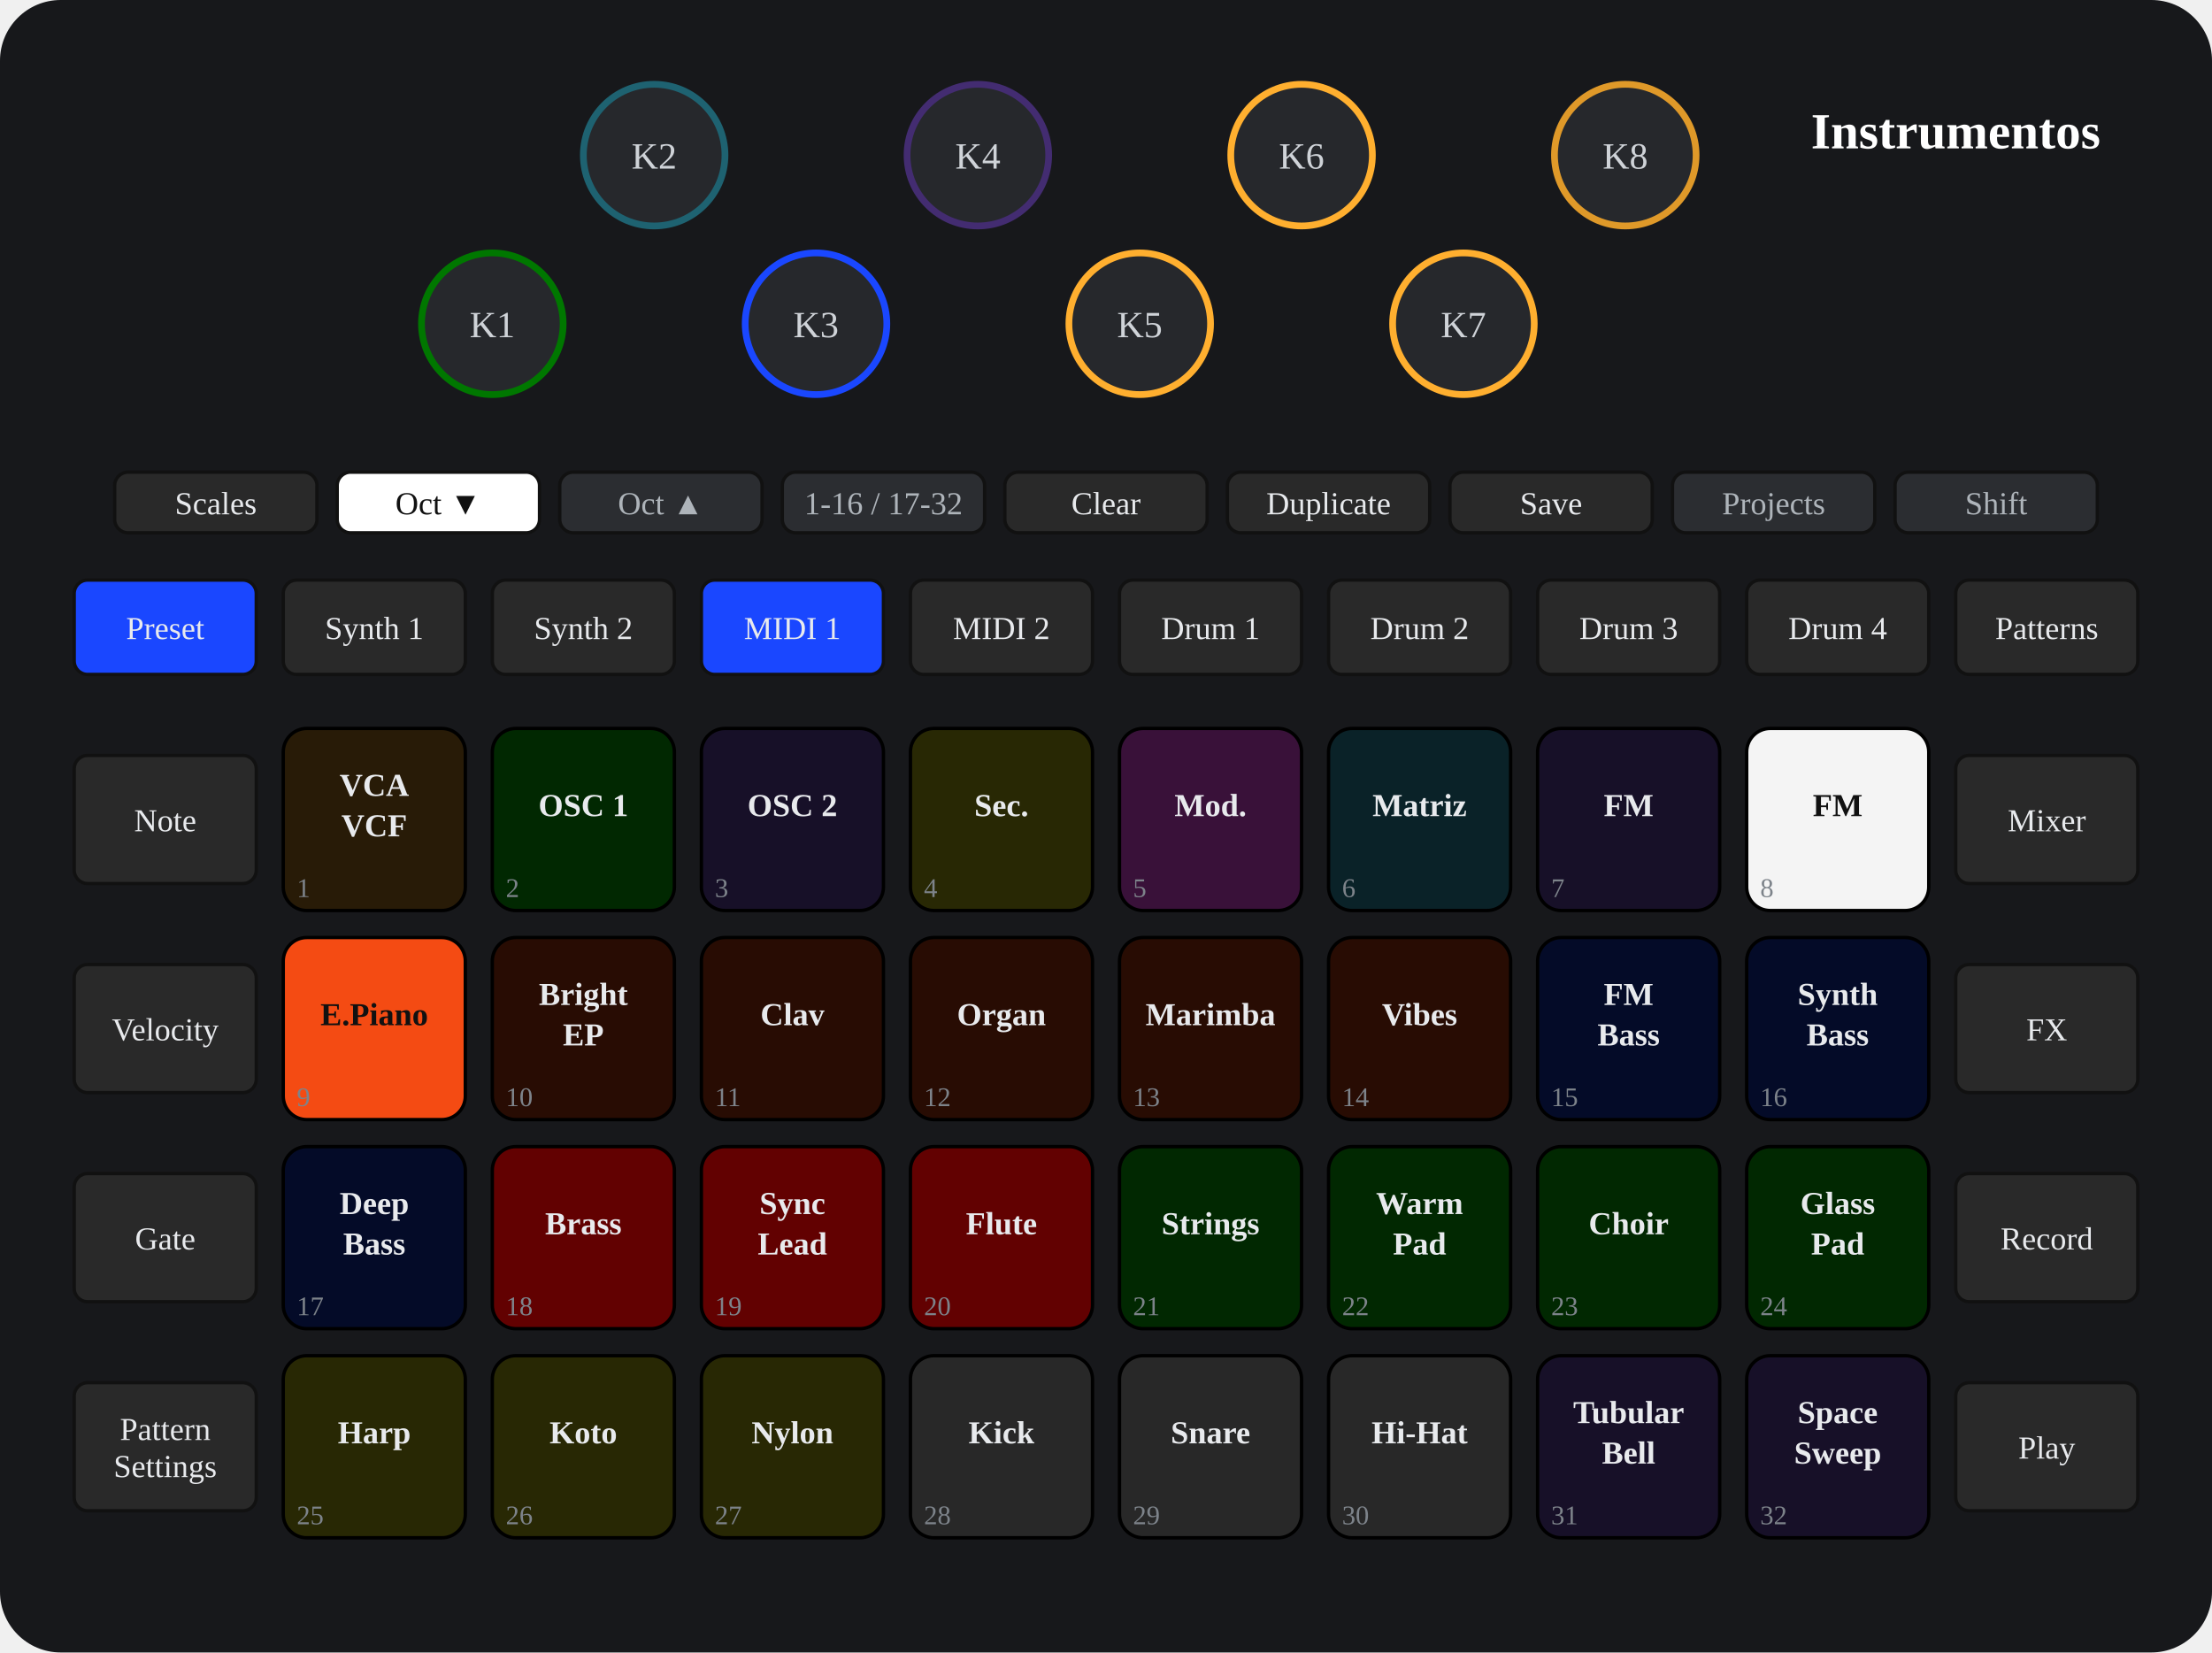
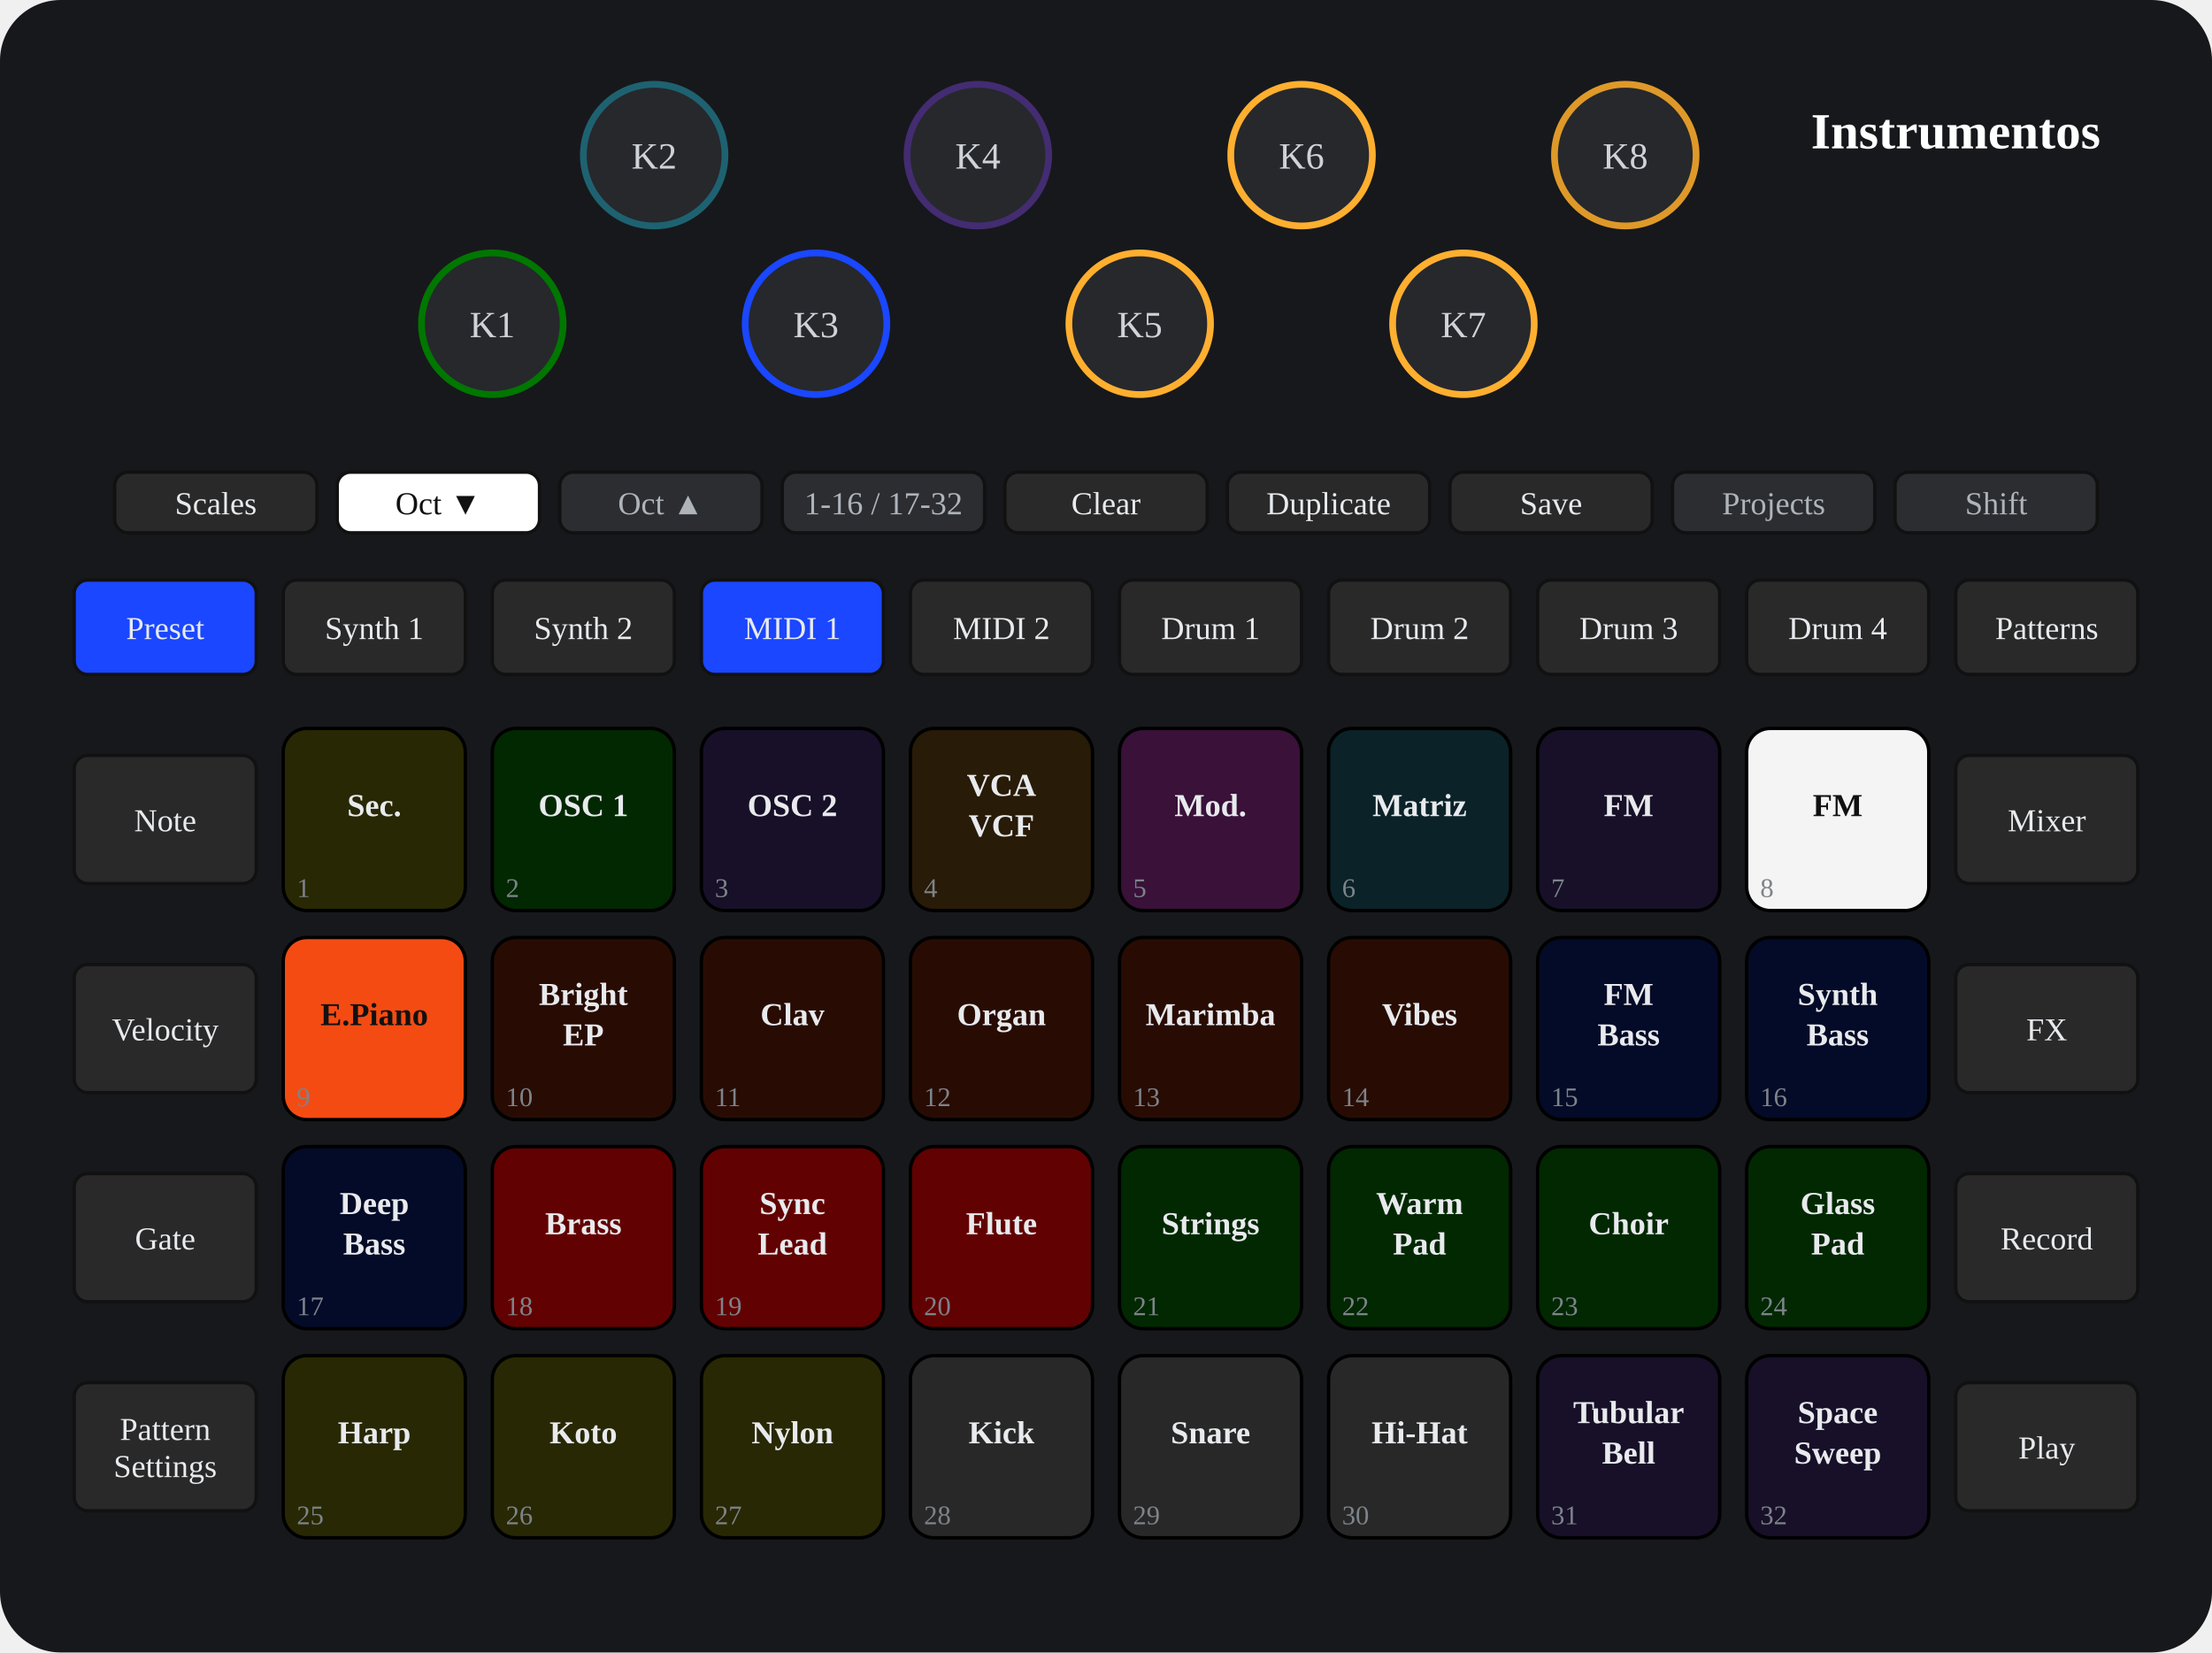
<svg xmlns="http://www.w3.org/2000/svg" viewBox="0 0 656 490" role="img" aria-label="Pad 8 mantenido: los 24 instrumentos, en el color de su tipo (teclas, bajos, leads, pads, pulsados, percusión, campanas).">
  <rect x="0" y="0" width="656" height="490" rx="18" fill="#17181b" />
  <circle cx="146" cy="96" r="21" fill="#26282c" stroke="#007700" stroke-width="2" />
  <text x="146" y="100" font-size="11" fill="#cfd3d8" text-anchor="middle">K1</text>
  <circle cx="194" cy="46" r="21" fill="#26282c" stroke="#1e6271" stroke-width="2" />
  <text x="194" y="50" font-size="11" fill="#cfd3d8" text-anchor="middle">K2</text>
  <circle cx="242" cy="96" r="21" fill="#26282c" stroke="#1a47ff" stroke-width="2" />
  <text x="242" y="100" font-size="11" fill="#cfd3d8" text-anchor="middle">K3</text>
  <circle cx="290" cy="46" r="21" fill="#26282c" stroke="#432c71" stroke-width="2" />
  <text x="290" y="50" font-size="11" fill="#cfd3d8" text-anchor="middle">K4</text>
  <circle cx="338" cy="96" r="21" fill="#26282c" stroke="#ffaf2f" stroke-width="2" />
  <text x="338" y="100" font-size="11" fill="#cfd3d8" text-anchor="middle">K5</text>
  <circle cx="386" cy="46" r="21" fill="#26282c" stroke="#ffaf2f" stroke-width="2" />
  <text x="386" y="50" font-size="11" fill="#cfd3d8" text-anchor="middle">K6</text>
  <circle cx="434" cy="96" r="21" fill="#26282c" stroke="#ffaf2f" stroke-width="2" />
  <text x="434" y="100" font-size="11" fill="#cfd3d8" text-anchor="middle">K7</text>
  <circle cx="482" cy="46" r="21" fill="#26282c" stroke="#df9929" stroke-width="2" />
  <text x="482" y="50" font-size="11" fill="#cfd3d8" text-anchor="middle">K8</text>
  <text x="580" y="44" font-size="15" font-weight="bold" fill="#ffffff" text-anchor="middle">Instrumentos</text>
  <rect x="34" y="140" width="60" height="18" rx="4" fill="#292929" stroke="#111" />
  <text x="64.0" y="152.5" font-size="9.5" fill="#e8eaed" text-anchor="middle">Scales</text>
  <rect x="100" y="140" width="60" height="18" rx="4" fill="#ffffff" stroke="#111" />
  <text x="130.0" y="152.5" font-size="9.5" fill="#111" text-anchor="middle">Oct ▼</text>
  <rect x="166" y="140" width="60" height="18" rx="4" fill="#2b2d31" stroke="#111" />
  <text x="196.0" y="152.5" font-size="9.5" fill="#aeb4ba" text-anchor="middle">Oct ▲</text>
  <rect x="232" y="140" width="60" height="18" rx="4" fill="#2b2d31" stroke="#111" />
  <text x="262.0" y="152.5" font-size="9.5" fill="#aeb4ba" text-anchor="middle">1-16 / 17-32</text>
  <rect x="298" y="140" width="60" height="18" rx="4" fill="#292929" stroke="#111" />
  <text x="328.0" y="152.5" font-size="9.5" fill="#e8eaed" text-anchor="middle">Clear</text>
  <rect x="364" y="140" width="60" height="18" rx="4" fill="#292929" stroke="#111" />
  <text x="394.0" y="152.5" font-size="9.5" fill="#e8eaed" text-anchor="middle">Duplicate</text>
  <rect x="430" y="140" width="60" height="18" rx="4" fill="#292929" stroke="#111" />
  <text x="460.0" y="152.5" font-size="9.5" fill="#e8eaed" text-anchor="middle">Save</text>
  <rect x="496" y="140" width="60" height="18" rx="4" fill="#2b2d31" stroke="#111" />
  <text x="526.0" y="152.5" font-size="9.5" fill="#aeb4ba" text-anchor="middle">Projects</text>
  <rect x="562" y="140" width="60" height="18" rx="4" fill="#2b2d31" stroke="#111" />
  <text x="592.0" y="152.5" font-size="9.5" fill="#aeb4ba" text-anchor="middle">Shift</text>
  <rect x="22" y="172" width="54" height="28" rx="4" fill="#1a47ff" stroke="#111" />
  <text x="49.0" y="189.5" font-size="9.5" fill="#e8eaed" text-anchor="middle">Preset</text>
  <rect x="84" y="172" width="54" height="28" rx="4" fill="#292929" stroke="#111" />
  <text x="111.0" y="189.5" font-size="9.5" fill="#e8eaed" text-anchor="middle">Synth 1</text>
  <rect x="146" y="172" width="54" height="28" rx="4" fill="#292929" stroke="#111" />
  <text x="173.0" y="189.5" font-size="9.5" fill="#e8eaed" text-anchor="middle">Synth 2</text>
  <rect x="208" y="172" width="54" height="28" rx="4" fill="#1a47ff" stroke="#111" />
  <text x="235.0" y="189.5" font-size="9.5" fill="#e8eaed" text-anchor="middle">MIDI 1</text>
  <rect x="270" y="172" width="54" height="28" rx="4" fill="#292929" stroke="#111" />
  <text x="297.0" y="189.5" font-size="9.5" fill="#e8eaed" text-anchor="middle">MIDI 2</text>
  <rect x="332" y="172" width="54" height="28" rx="4" fill="#292929" stroke="#111" />
  <text x="359.0" y="189.5" font-size="9.5" fill="#e8eaed" text-anchor="middle">Drum 1</text>
  <rect x="394" y="172" width="54" height="28" rx="4" fill="#292929" stroke="#111" />
  <text x="421.0" y="189.5" font-size="9.5" fill="#e8eaed" text-anchor="middle">Drum 2</text>
  <rect x="456" y="172" width="54" height="28" rx="4" fill="#292929" stroke="#111" />
  <text x="483.0" y="189.5" font-size="9.5" fill="#e8eaed" text-anchor="middle">Drum 3</text>
  <rect x="518" y="172" width="54" height="28" rx="4" fill="#292929" stroke="#111" />
  <text x="545.0" y="189.5" font-size="9.5" fill="#e8eaed" text-anchor="middle">Drum 4</text>
  <rect x="580" y="172" width="54" height="28" rx="4" fill="#292929" stroke="#111" />
  <text x="607.0" y="189.5" font-size="9.5" fill="#e8eaed" text-anchor="middle">Patterns</text>
  <rect x="22" y="224" width="54" height="38" rx="4" fill="#292929" stroke="#111" />
  <text x="49.0" y="246.5" font-size="9.5" fill="#e8eaed" text-anchor="middle">Note</text>
  <rect x="580" y="224" width="54" height="38" rx="4" fill="#292929" stroke="#111" />
  <text x="607.0" y="246.5" font-size="9.5" fill="#e8eaed" text-anchor="middle">Mixer</text>
  <rect x="22" y="286" width="54" height="38" rx="4" fill="#292929" stroke="#111" />
  <text x="49.0" y="308.5" font-size="9.5" fill="#e8eaed" text-anchor="middle">Velocity</text>
  <rect x="580" y="286" width="54" height="38" rx="4" fill="#292929" stroke="#111" />
  <text x="607.0" y="308.5" font-size="9.5" fill="#e8eaed" text-anchor="middle">FX</text>
  <rect x="22" y="348" width="54" height="38" rx="4" fill="#292929" stroke="#111" />
  <text x="49.0" y="370.5" font-size="9.5" fill="#e8eaed" text-anchor="middle">Gate</text>
  <rect x="580" y="348" width="54" height="38" rx="4" fill="#292929" stroke="#111" />
  <text x="607.0" y="370.5" font-size="9.5" fill="#e8eaed" text-anchor="middle">Record</text>
  <rect x="22" y="410" width="54" height="38" rx="4" fill="#292929" stroke="#111" />
  <text x="49.0" y="427.0" font-size="9.5" fill="#e8eaed" text-anchor="middle">Pattern</text>
  <text x="49.0" y="438.0" font-size="9.5" fill="#e8eaed" text-anchor="middle">Settings</text>
  <rect x="580" y="410" width="54" height="38" rx="4" fill="#292929" stroke="#111" />
  <text x="607.0" y="432.5" font-size="9.5" fill="#e8eaed" text-anchor="middle">Play</text>
-   <rect x="84" y="216" width="54" height="54" rx="7" fill="#291c07" fill-opacity="0.95" stroke="#000" stroke-width="1" />
-   <text x="111.0" y="236" font-size="9.5" fill="#e8eaed" text-anchor="middle" font-weight="bold">VCA</text>
-   <text x="111.0" y="248" font-size="9.5" fill="#e8eaed" text-anchor="middle" font-weight="bold">VCF</text>
+   <rect x="84" y="216" width="54" height="54" rx="7" fill="#292904" fill-opacity="0.95" stroke="#000" stroke-width="1" />
+   <text x="111.0" y="242" font-size="9.5" fill="#e8eaed" text-anchor="middle" font-weight="bold">Sec.</text>
  <text x="88" y="266" font-size="8" fill="#7d838a">1</text>
  <rect x="146" y="216" width="54" height="54" rx="7" fill="#002900" fill-opacity="0.95" stroke="#000" stroke-width="1" />
  <text x="173.0" y="242" font-size="9.5" fill="#e8eaed" text-anchor="middle" font-weight="bold">OSC 1</text>
  <text x="150" y="266" font-size="8" fill="#7d838a">2</text>
  <rect x="208" y="216" width="54" height="54" rx="7" fill="#181029" fill-opacity="0.95" stroke="#000" stroke-width="1" />
  <text x="235.0" y="242" font-size="9.5" fill="#e8eaed" text-anchor="middle" font-weight="bold">OSC 2</text>
  <text x="212" y="266" font-size="8" fill="#7d838a">3</text>
-   <rect x="270" y="216" width="54" height="54" rx="7" fill="#292904" fill-opacity="0.95" stroke="#000" stroke-width="1" />
-   <text x="297.0" y="242" font-size="9.5" fill="#e8eaed" text-anchor="middle" font-weight="bold">Sec.</text>
+   <rect x="270" y="216" width="54" height="54" rx="7" fill="#291c07" fill-opacity="0.95" stroke="#000" stroke-width="1" />
+   <text x="297.0" y="236" font-size="9.5" fill="#e8eaed" text-anchor="middle" font-weight="bold">VCA</text>
+   <text x="297.0" y="248" font-size="9.5" fill="#e8eaed" text-anchor="middle" font-weight="bold">VCF</text>
  <text x="274" y="266" font-size="8" fill="#7d838a">4</text>
  <rect x="332" y="216" width="54" height="54" rx="7" fill="#3b113b" fill-opacity="0.95" stroke="#000" stroke-width="1" />
  <text x="359.0" y="242" font-size="9.5" fill="#e8eaed" text-anchor="middle" font-weight="bold">Mod.</text>
  <text x="336" y="266" font-size="8" fill="#7d838a">5</text>
  <rect x="394" y="216" width="54" height="54" rx="7" fill="#0a2329" fill-opacity="0.95" stroke="#000" stroke-width="1" />
  <text x="421.0" y="242" font-size="9.5" fill="#e8eaed" text-anchor="middle" font-weight="bold">Matriz</text>
  <text x="398" y="266" font-size="8" fill="#7d838a">6</text>
  <rect x="456" y="216" width="54" height="54" rx="7" fill="#181029" fill-opacity="0.95" stroke="#000" stroke-width="1" />
  <text x="483.0" y="242" font-size="9.5" fill="#e8eaed" text-anchor="middle" font-weight="bold">FM</text>
  <text x="460" y="266" font-size="8" fill="#7d838a">7</text>
  <rect x="518" y="216" width="54" height="54" rx="7" fill="#ffffff" fill-opacity="0.95" stroke="#000" stroke-width="1" />
  <text x="545.0" y="242" font-size="9.5" fill="#111" text-anchor="middle" font-weight="bold">FM</text>
  <text x="522" y="266" font-size="8" fill="#7d838a">8</text>
  <rect x="84" y="278" width="54" height="54" rx="7" fill="#ff4e13" fill-opacity="0.95" stroke="#000" stroke-width="1" />
  <text x="111.0" y="304" font-size="9.5" fill="#111" text-anchor="middle" font-weight="bold">E.Piano</text>
  <text x="88" y="328" font-size="8" fill="#7d838a">9</text>
  <rect x="146" y="278" width="54" height="54" rx="7" fill="#290c03" fill-opacity="0.95" stroke="#000" stroke-width="1" />
  <text x="173.0" y="298" font-size="9.5" fill="#e8eaed" text-anchor="middle" font-weight="bold">Bright</text>
  <text x="173.0" y="310" font-size="9.5" fill="#e8eaed" text-anchor="middle" font-weight="bold">EP</text>
  <text x="150" y="328" font-size="8" fill="#7d838a">10</text>
  <rect x="208" y="278" width="54" height="54" rx="7" fill="#290c03" fill-opacity="0.95" stroke="#000" stroke-width="1" />
  <text x="235.0" y="304" font-size="9.5" fill="#e8eaed" text-anchor="middle" font-weight="bold">Clav</text>
  <text x="212" y="328" font-size="8" fill="#7d838a">11</text>
  <rect x="270" y="278" width="54" height="54" rx="7" fill="#290c03" fill-opacity="0.95" stroke="#000" stroke-width="1" />
  <text x="297.0" y="304" font-size="9.5" fill="#e8eaed" text-anchor="middle" font-weight="bold">Organ</text>
  <text x="274" y="328" font-size="8" fill="#7d838a">12</text>
  <rect x="332" y="278" width="54" height="54" rx="7" fill="#290c03" fill-opacity="0.95" stroke="#000" stroke-width="1" />
  <text x="359.0" y="304" font-size="9.5" fill="#e8eaed" text-anchor="middle" font-weight="bold">Marimba</text>
  <text x="336" y="328" font-size="8" fill="#7d838a">13</text>
  <rect x="394" y="278" width="54" height="54" rx="7" fill="#290c03" fill-opacity="0.95" stroke="#000" stroke-width="1" />
  <text x="421.0" y="304" font-size="9.5" fill="#e8eaed" text-anchor="middle" font-weight="bold">Vibes</text>
  <text x="398" y="328" font-size="8" fill="#7d838a">14</text>
  <rect x="456" y="278" width="54" height="54" rx="7" fill="#040b29" fill-opacity="0.95" stroke="#000" stroke-width="1" />
  <text x="483.0" y="298" font-size="9.5" fill="#e8eaed" text-anchor="middle" font-weight="bold">FM</text>
  <text x="483.0" y="310" font-size="9.5" fill="#e8eaed" text-anchor="middle" font-weight="bold">Bass</text>
  <text x="460" y="328" font-size="8" fill="#7d838a">15</text>
  <rect x="518" y="278" width="54" height="54" rx="7" fill="#040b29" fill-opacity="0.95" stroke="#000" stroke-width="1" />
  <text x="545.0" y="298" font-size="9.5" fill="#e8eaed" text-anchor="middle" font-weight="bold">Synth</text>
  <text x="545.0" y="310" font-size="9.5" fill="#e8eaed" text-anchor="middle" font-weight="bold">Bass</text>
  <text x="522" y="328" font-size="8" fill="#7d838a">16</text>
  <rect x="84" y="340" width="54" height="54" rx="7" fill="#040b29" fill-opacity="0.95" stroke="#000" stroke-width="1" />
  <text x="111.0" y="360" font-size="9.5" fill="#e8eaed" text-anchor="middle" font-weight="bold">Deep</text>
  <text x="111.0" y="372" font-size="9.5" fill="#e8eaed" text-anchor="middle" font-weight="bold">Bass</text>
  <text x="88" y="390" font-size="8" fill="#7d838a">17</text>
  <rect x="146" y="340" width="54" height="54" rx="7" fill="#660000" fill-opacity="0.95" stroke="#000" stroke-width="1" />
  <text x="173.0" y="366" font-size="9.5" fill="#e8eaed" text-anchor="middle" font-weight="bold">Brass</text>
  <text x="150" y="390" font-size="8" fill="#7d838a">18</text>
  <rect x="208" y="340" width="54" height="54" rx="7" fill="#660000" fill-opacity="0.95" stroke="#000" stroke-width="1" />
  <text x="235.0" y="360" font-size="9.5" fill="#e8eaed" text-anchor="middle" font-weight="bold">Sync</text>
  <text x="235.0" y="372" font-size="9.5" fill="#e8eaed" text-anchor="middle" font-weight="bold">Lead</text>
  <text x="212" y="390" font-size="8" fill="#7d838a">19</text>
  <rect x="270" y="340" width="54" height="54" rx="7" fill="#660000" fill-opacity="0.95" stroke="#000" stroke-width="1" />
  <text x="297.0" y="366" font-size="9.5" fill="#e8eaed" text-anchor="middle" font-weight="bold">Flute</text>
  <text x="274" y="390" font-size="8" fill="#7d838a">20</text>
  <rect x="332" y="340" width="54" height="54" rx="7" fill="#002900" fill-opacity="0.95" stroke="#000" stroke-width="1" />
  <text x="359.0" y="366" font-size="9.5" fill="#e8eaed" text-anchor="middle" font-weight="bold">Strings</text>
  <text x="336" y="390" font-size="8" fill="#7d838a">21</text>
  <rect x="394" y="340" width="54" height="54" rx="7" fill="#002900" fill-opacity="0.95" stroke="#000" stroke-width="1" />
  <text x="421.0" y="360" font-size="9.5" fill="#e8eaed" text-anchor="middle" font-weight="bold">Warm</text>
  <text x="421.0" y="372" font-size="9.5" fill="#e8eaed" text-anchor="middle" font-weight="bold">Pad</text>
  <text x="398" y="390" font-size="8" fill="#7d838a">22</text>
  <rect x="456" y="340" width="54" height="54" rx="7" fill="#002900" fill-opacity="0.95" stroke="#000" stroke-width="1" />
  <text x="483.0" y="366" font-size="9.5" fill="#e8eaed" text-anchor="middle" font-weight="bold">Choir</text>
  <text x="460" y="390" font-size="8" fill="#7d838a">23</text>
  <rect x="518" y="340" width="54" height="54" rx="7" fill="#002900" fill-opacity="0.95" stroke="#000" stroke-width="1" />
  <text x="545.0" y="360" font-size="9.5" fill="#e8eaed" text-anchor="middle" font-weight="bold">Glass</text>
  <text x="545.0" y="372" font-size="9.5" fill="#e8eaed" text-anchor="middle" font-weight="bold">Pad</text>
  <text x="522" y="390" font-size="8" fill="#7d838a">24</text>
  <rect x="84" y="402" width="54" height="54" rx="7" fill="#292904" fill-opacity="0.95" stroke="#000" stroke-width="1" />
  <text x="111.0" y="428" font-size="9.5" fill="#e8eaed" text-anchor="middle" font-weight="bold">Harp</text>
  <text x="88" y="452" font-size="8" fill="#7d838a">25</text>
  <rect x="146" y="402" width="54" height="54" rx="7" fill="#292904" fill-opacity="0.95" stroke="#000" stroke-width="1" />
  <text x="173.0" y="428" font-size="9.5" fill="#e8eaed" text-anchor="middle" font-weight="bold">Koto</text>
  <text x="150" y="452" font-size="8" fill="#7d838a">26</text>
  <rect x="208" y="402" width="54" height="54" rx="7" fill="#292904" fill-opacity="0.95" stroke="#000" stroke-width="1" />
  <text x="235.0" y="428" font-size="9.5" fill="#e8eaed" text-anchor="middle" font-weight="bold">Nylon</text>
  <text x="212" y="452" font-size="8" fill="#7d838a">27</text>
  <rect x="270" y="402" width="54" height="54" rx="7" fill="#292929" fill-opacity="0.95" stroke="#000" stroke-width="1" />
  <text x="297.0" y="428" font-size="9.5" fill="#e8eaed" text-anchor="middle" font-weight="bold">Kick</text>
  <text x="274" y="452" font-size="8" fill="#7d838a">28</text>
  <rect x="332" y="402" width="54" height="54" rx="7" fill="#292929" fill-opacity="0.95" stroke="#000" stroke-width="1" />
  <text x="359.0" y="428" font-size="9.5" fill="#e8eaed" text-anchor="middle" font-weight="bold">Snare</text>
  <text x="336" y="452" font-size="8" fill="#7d838a">29</text>
  <rect x="394" y="402" width="54" height="54" rx="7" fill="#292929" fill-opacity="0.95" stroke="#000" stroke-width="1" />
  <text x="421.0" y="428" font-size="9.5" fill="#e8eaed" text-anchor="middle" font-weight="bold">Hi-Hat</text>
  <text x="398" y="452" font-size="8" fill="#7d838a">30</text>
  <rect x="456" y="402" width="54" height="54" rx="7" fill="#181029" fill-opacity="0.95" stroke="#000" stroke-width="1" />
  <text x="483.0" y="422" font-size="9.5" fill="#e8eaed" text-anchor="middle" font-weight="bold">Tubular</text>
  <text x="483.0" y="434" font-size="9.5" fill="#e8eaed" text-anchor="middle" font-weight="bold">Bell</text>
  <text x="460" y="452" font-size="8" fill="#7d838a">31</text>
  <rect x="518" y="402" width="54" height="54" rx="7" fill="#181029" fill-opacity="0.95" stroke="#000" stroke-width="1" />
  <text x="545.0" y="422" font-size="9.5" fill="#e8eaed" text-anchor="middle" font-weight="bold">Space</text>
  <text x="545.0" y="434" font-size="9.5" fill="#e8eaed" text-anchor="middle" font-weight="bold">Sweep</text>
  <text x="522" y="452" font-size="8" fill="#7d838a">32</text>
</svg>
